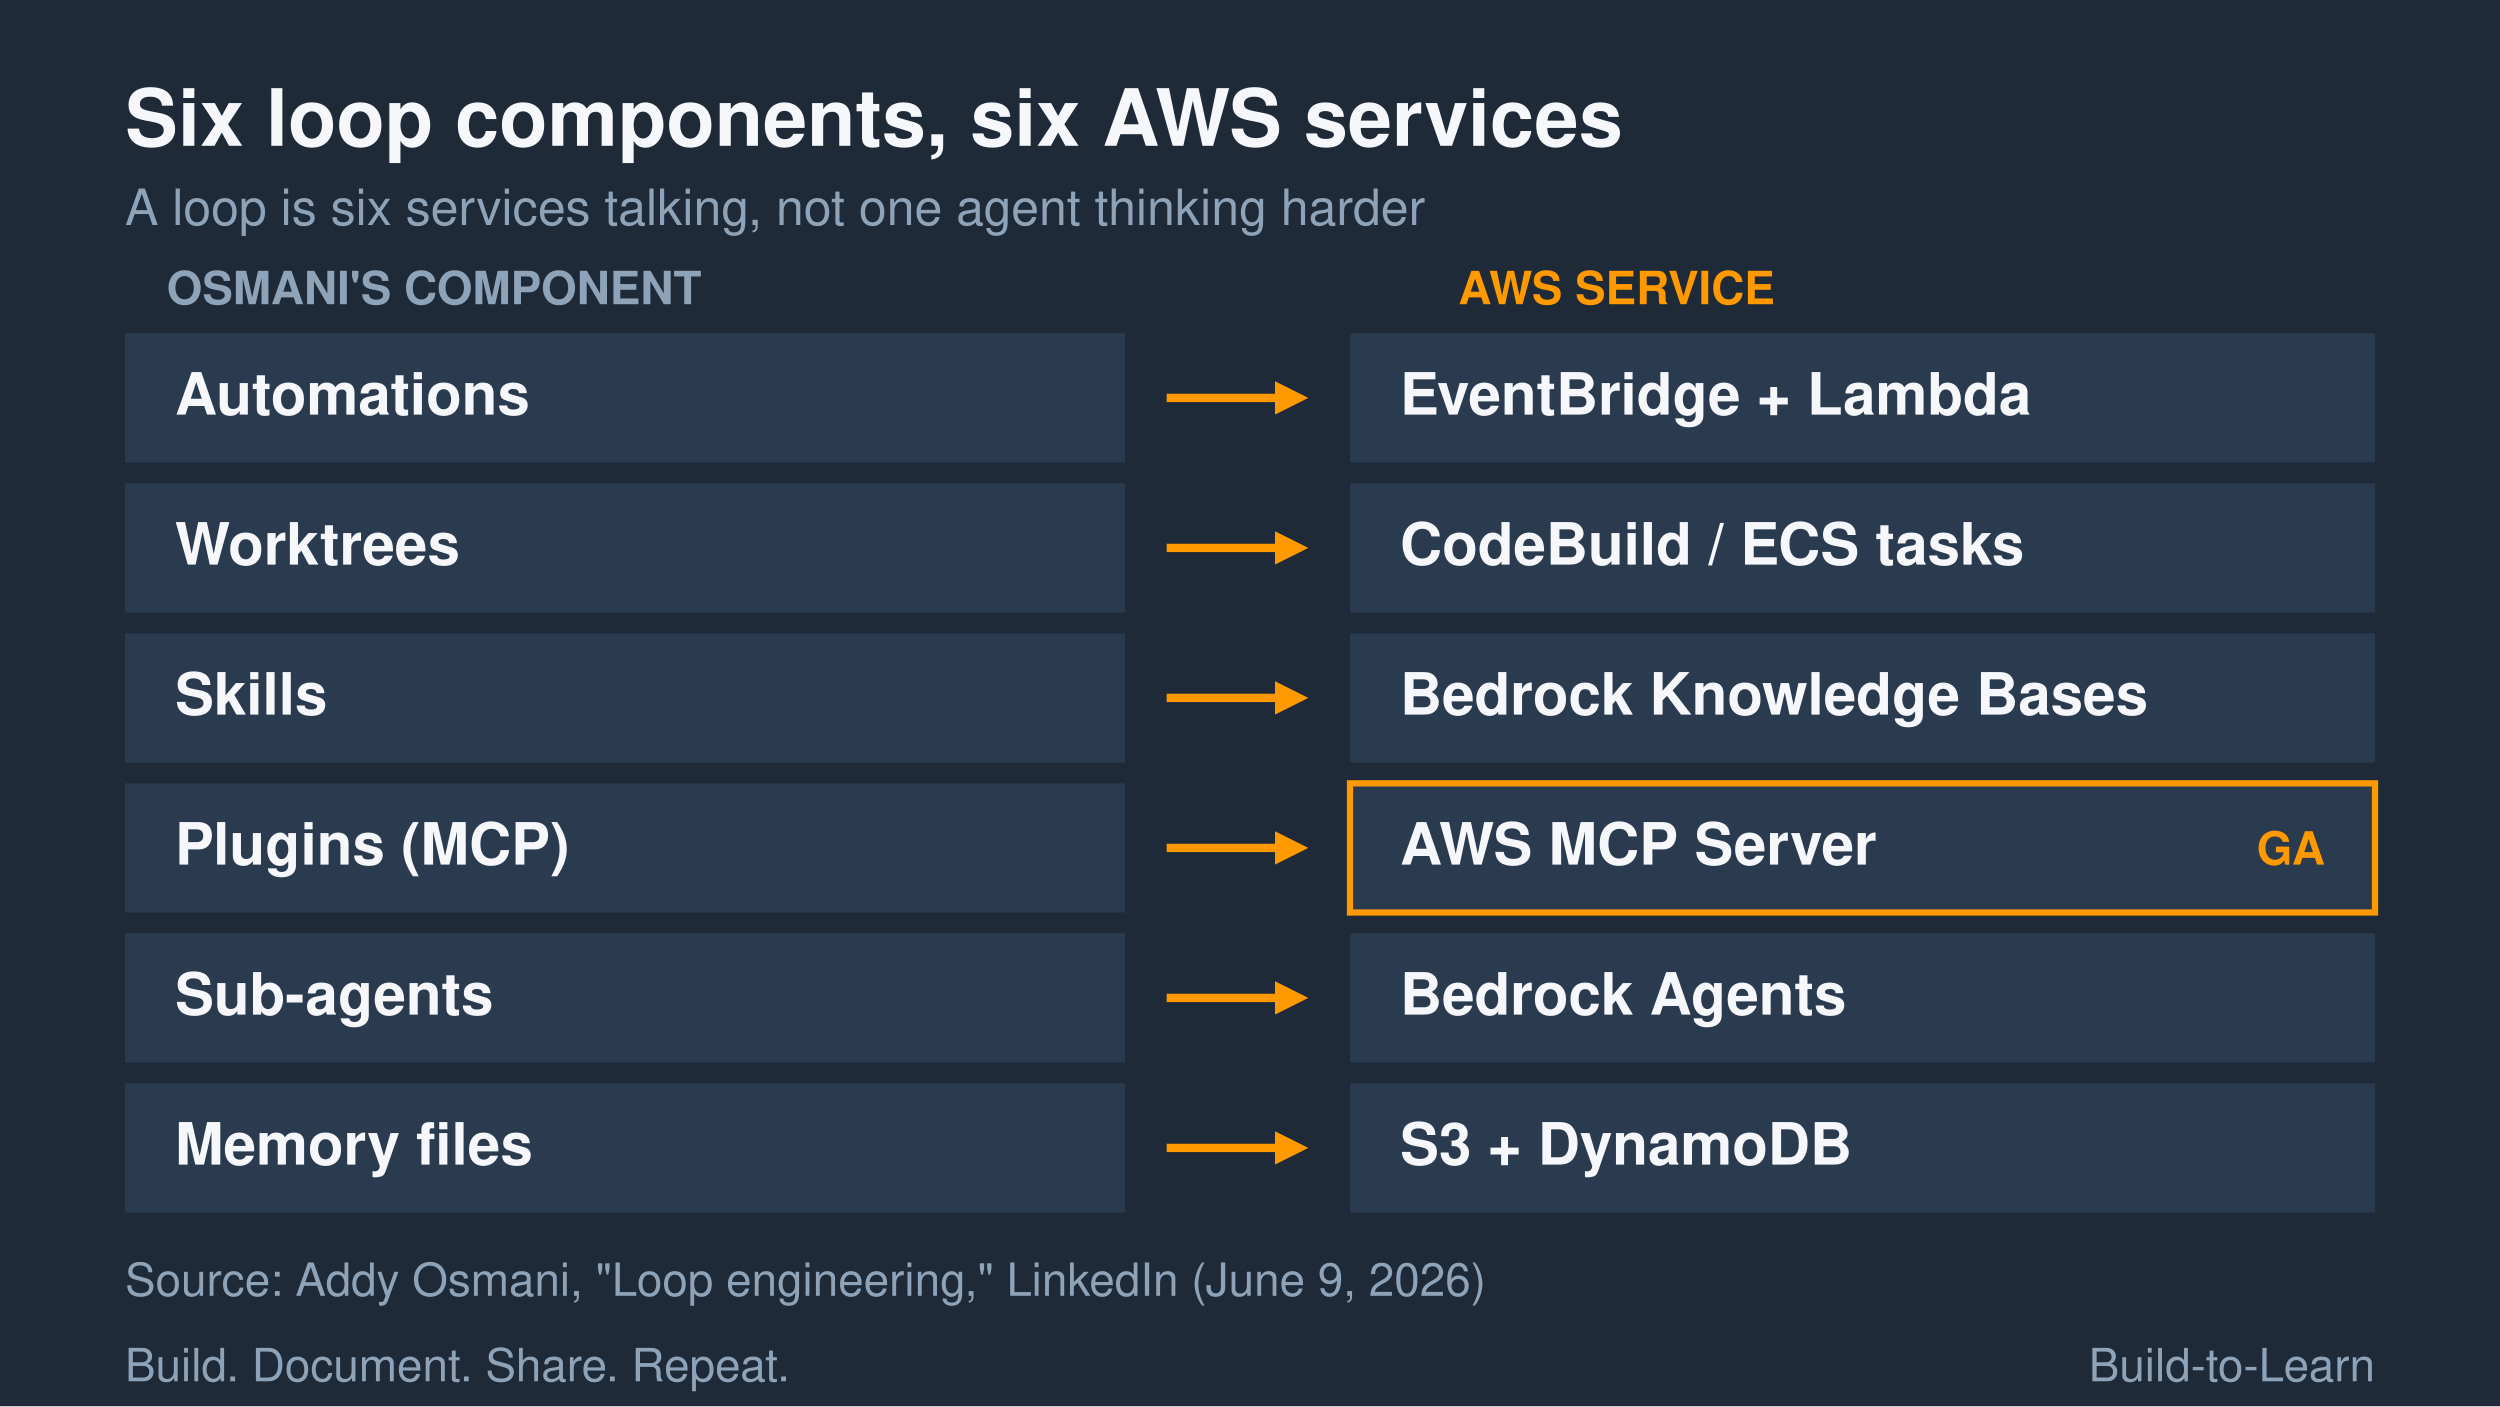
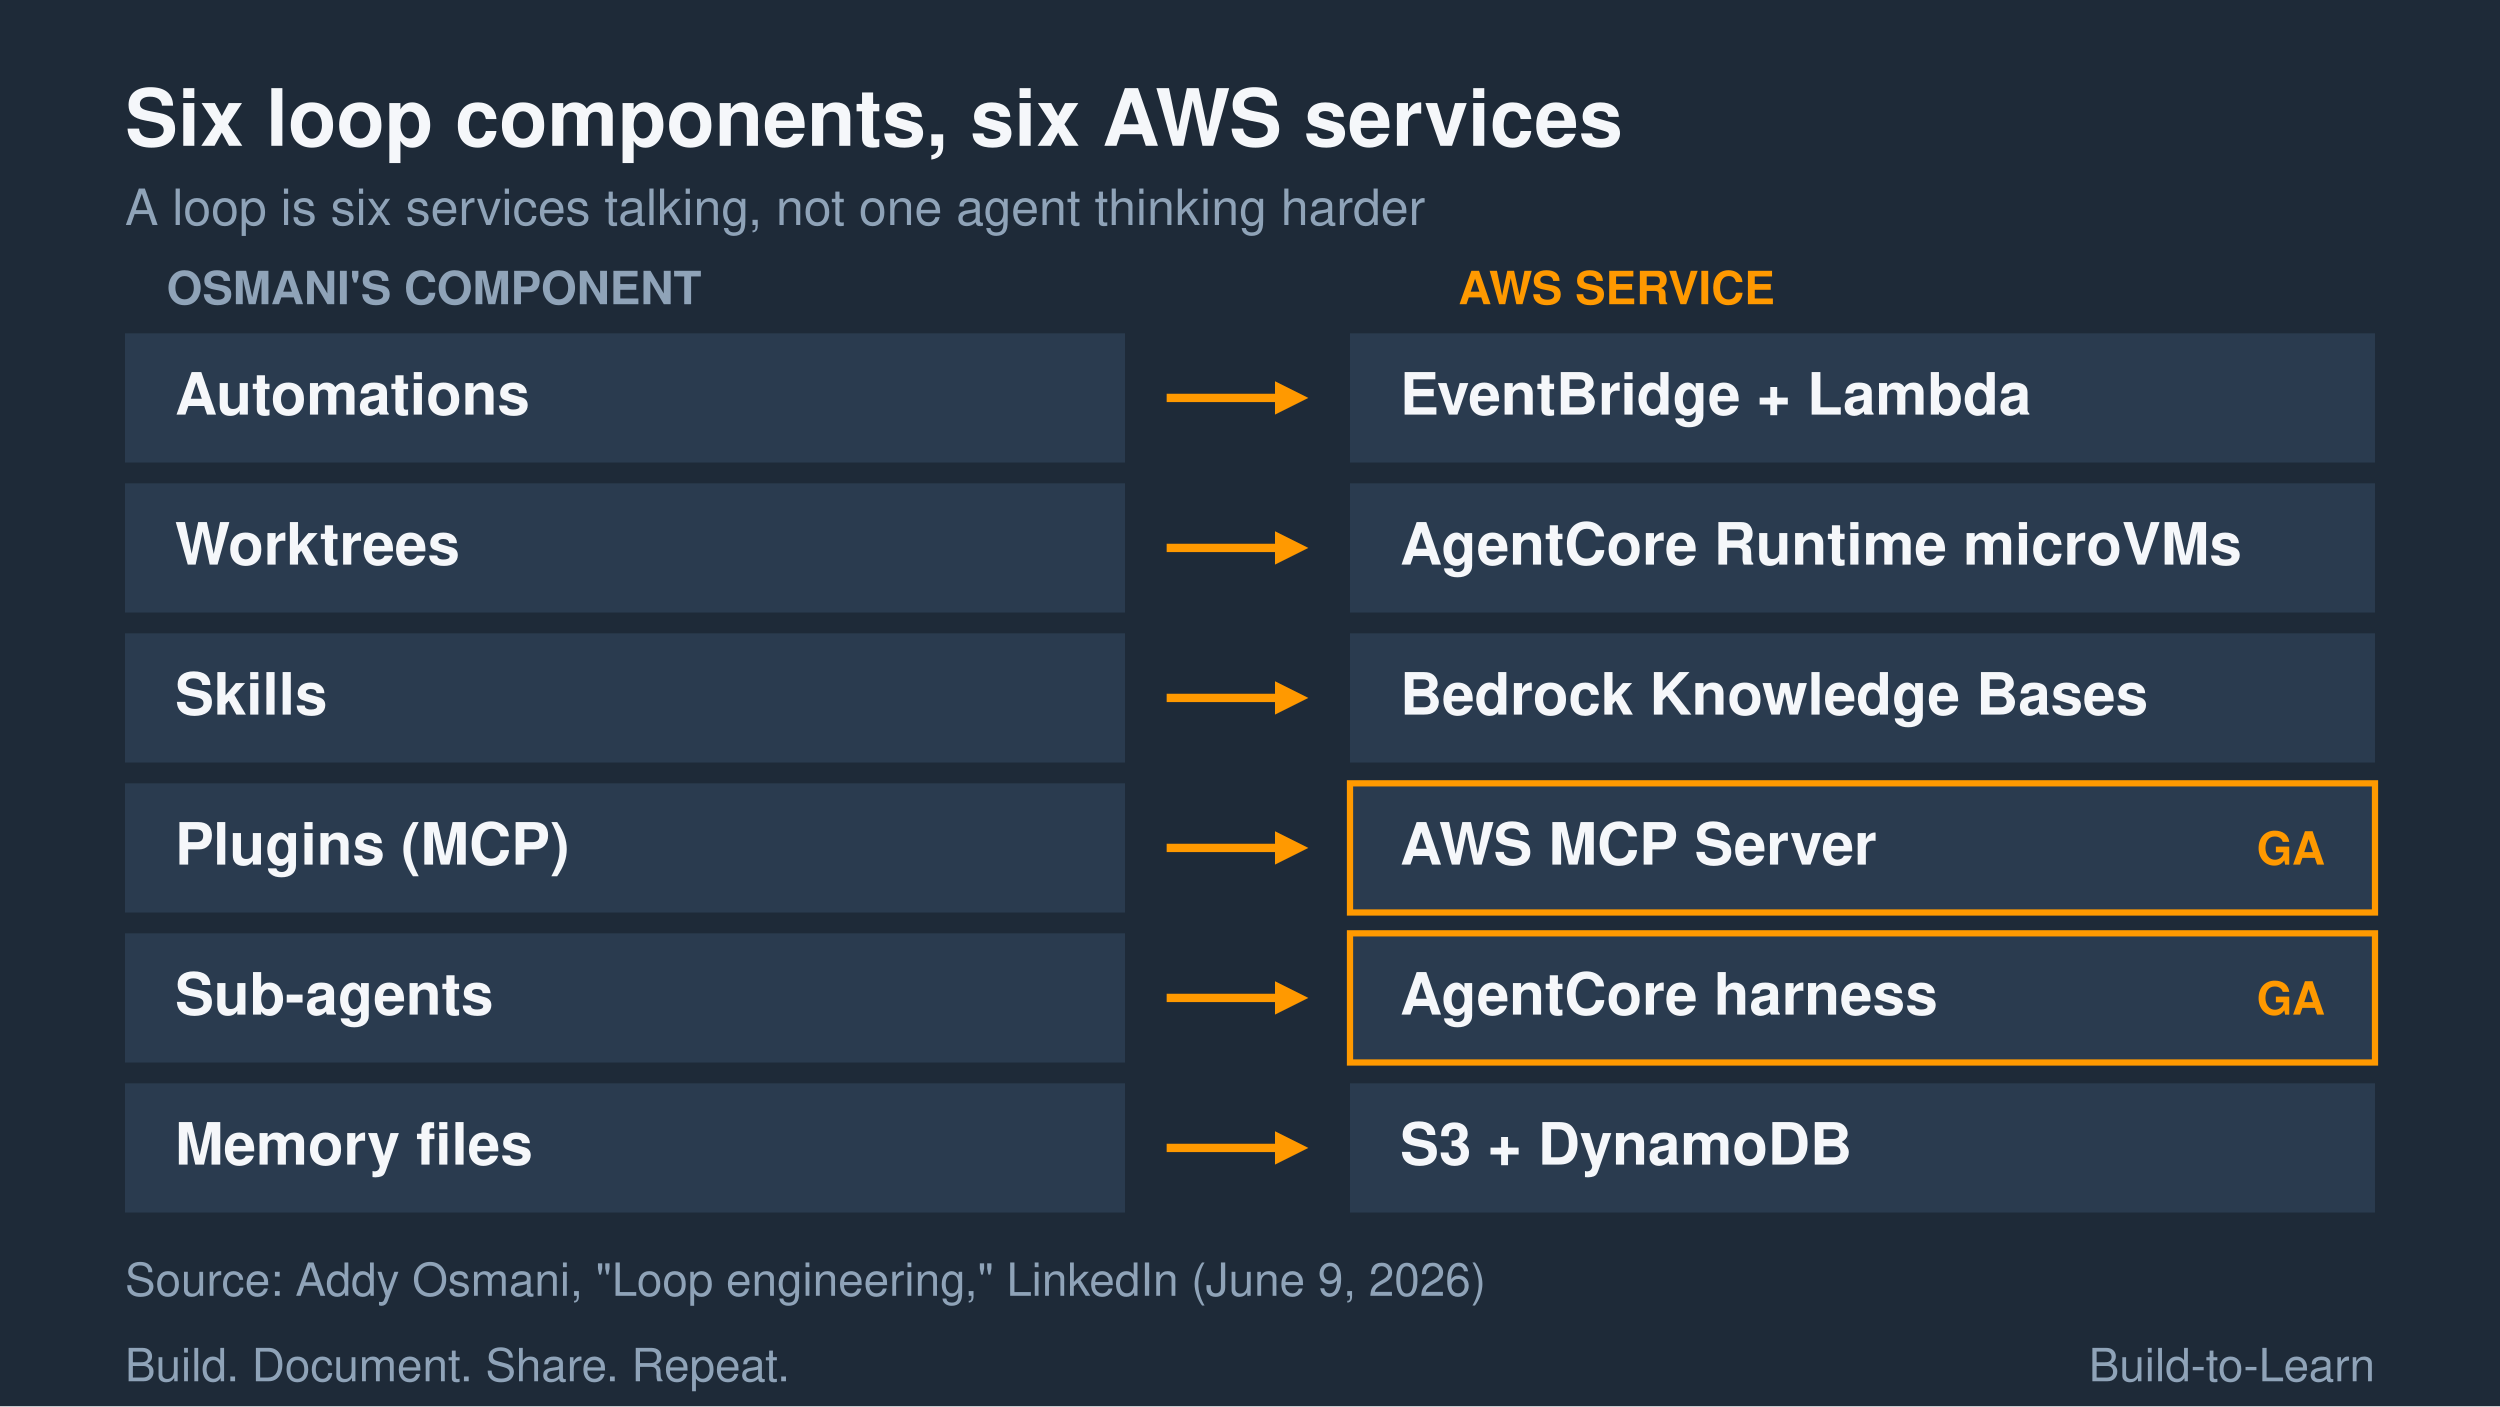
<svg xmlns="http://www.w3.org/2000/svg" viewBox="0 0 1200 675" font-family="Helvetica Neue, Helvetica, Arial, sans-serif">
  <rect width="1200" height="675" fill="#1E2A38" />
  <text x="60" y="70" fill="#F5F7FA" font-size="38" font-weight="700">Six loop components, six AWS services</text>
  <text x="60" y="108" fill="#8FA3B8" font-size="24">A loop is six services talking, not one agent thinking harder</text>
  <text x="80" y="146" fill="#8FA3B8" font-size="22" font-weight="700">OSMANI'S COMPONENT</text>
  <text x="700" y="146" fill="#FF9900" font-size="22" font-weight="700">AWS SERVICE</text>
  <rect x="60" y="160" width="480" height="62" fill="#2A3B4F" />
  <text x="84" y="199" fill="#F5F7FA" font-size="28" font-weight="700">Automations</text>
  <line x1="560" y1="191" x2="612" y2="191" stroke="#FF9900" stroke-width="4" />
  <path d="M 612 183 L 628 191 L 612 199 Z" fill="#FF9900" />
  <rect x="648" y="160" width="492" height="62" fill="#2A3B4F" />
  <text x="672" y="199" fill="#F5F7FA" font-size="28" font-weight="700">EventBridge + Lambda</text>
  <rect x="60" y="232" width="480" height="62" fill="#2A3B4F" />
  <text x="84" y="271" fill="#F5F7FA" font-size="28" font-weight="700">Worktrees</text>
  <line x1="560" y1="263" x2="612" y2="263" stroke="#FF9900" stroke-width="4" />
  <path d="M 612 255 L 628 263 L 612 271 Z" fill="#FF9900" />
  <rect x="648" y="232" width="492" height="62" fill="#2A3B4F" />
-   <text x="672" y="271" fill="#F5F7FA" font-size="28" font-weight="700">CodeBuild / ECS tasks</text>
+   <text x="672" y="271" fill="#F5F7FA" font-size="28" font-weight="700">AgentCore Runtime microVMs</text>
  <rect x="60" y="304" width="480" height="62" fill="#2A3B4F" />
  <text x="84" y="343" fill="#F5F7FA" font-size="28" font-weight="700">Skills</text>
  <line x1="560" y1="335" x2="612" y2="335" stroke="#FF9900" stroke-width="4" />
  <path d="M 612 327 L 628 335 L 612 343 Z" fill="#FF9900" />
  <rect x="648" y="304" width="492" height="62" fill="#2A3B4F" />
  <text x="672" y="343" fill="#F5F7FA" font-size="28" font-weight="700">Bedrock Knowledge Bases</text>
  <rect x="60" y="376" width="480" height="62" fill="#2A3B4F" />
  <text x="84" y="415" fill="#F5F7FA" font-size="28" font-weight="700">Plugins (MCP)</text>
  <line x1="560" y1="407" x2="612" y2="407" stroke="#FF9900" stroke-width="4" />
  <path d="M 612 399 L 628 407 L 612 415 Z" fill="#FF9900" />
  <rect x="648" y="376" width="492" height="62" fill="#2A3B4F" stroke="#FF9900" stroke-width="3" />
  <text x="672" y="415" fill="#F5F7FA" font-size="28" font-weight="700">AWS MCP Server</text>
  <text x="1116" y="415" fill="#FF9900" font-size="22" font-weight="700" text-anchor="end">GA</text>
  <rect x="60" y="448" width="480" height="62" fill="#2A3B4F" />
  <text x="84" y="487" fill="#F5F7FA" font-size="28" font-weight="700">Sub-agents</text>
  <line x1="560" y1="479" x2="612" y2="479" stroke="#FF9900" stroke-width="4" />
  <path d="M 612 471 L 628 479 L 612 487 Z" fill="#FF9900" />
-   <rect x="648" y="448" width="492" height="62" fill="#2A3B4F" />
-   <text x="672" y="487" fill="#F5F7FA" font-size="28" font-weight="700">Bedrock Agents</text>
+   <rect x="648" y="448" width="492" height="62" fill="#2A3B4F" stroke="#FF9900" stroke-width="3" />
+   <text x="672" y="487" fill="#F5F7FA" font-size="28" font-weight="700">AgentCore harness</text>
+   <text x="1116" y="487" fill="#FF9900" font-size="22" font-weight="700" text-anchor="end">GA</text>
  <rect x="60" y="520" width="480" height="62" fill="#2A3B4F" />
  <text x="84" y="559" fill="#F5F7FA" font-size="28" font-weight="700">Memory files</text>
  <line x1="560" y1="551" x2="612" y2="551" stroke="#FF9900" stroke-width="4" />
  <path d="M 612 543 L 628 551 L 612 559 Z" fill="#FF9900" />
  <rect x="648" y="520" width="492" height="62" fill="#2A3B4F" />
  <text x="672" y="559" fill="#F5F7FA" font-size="28" font-weight="700">S3 + DynamoDB</text>
  <text x="60" y="622" fill="#8FA3B8" font-size="22">Source: Addy Osmani, "Loop engineering," LinkedIn (June 9, 2026)</text>
  <text x="60" y="663" fill="#8FA3B8" font-size="22">Build. Document. Share. Repeat.</text>
  <text x="1140" y="663" fill="#8FA3B8" font-size="22" text-anchor="end">Build-to-Learn</text>
</svg>
